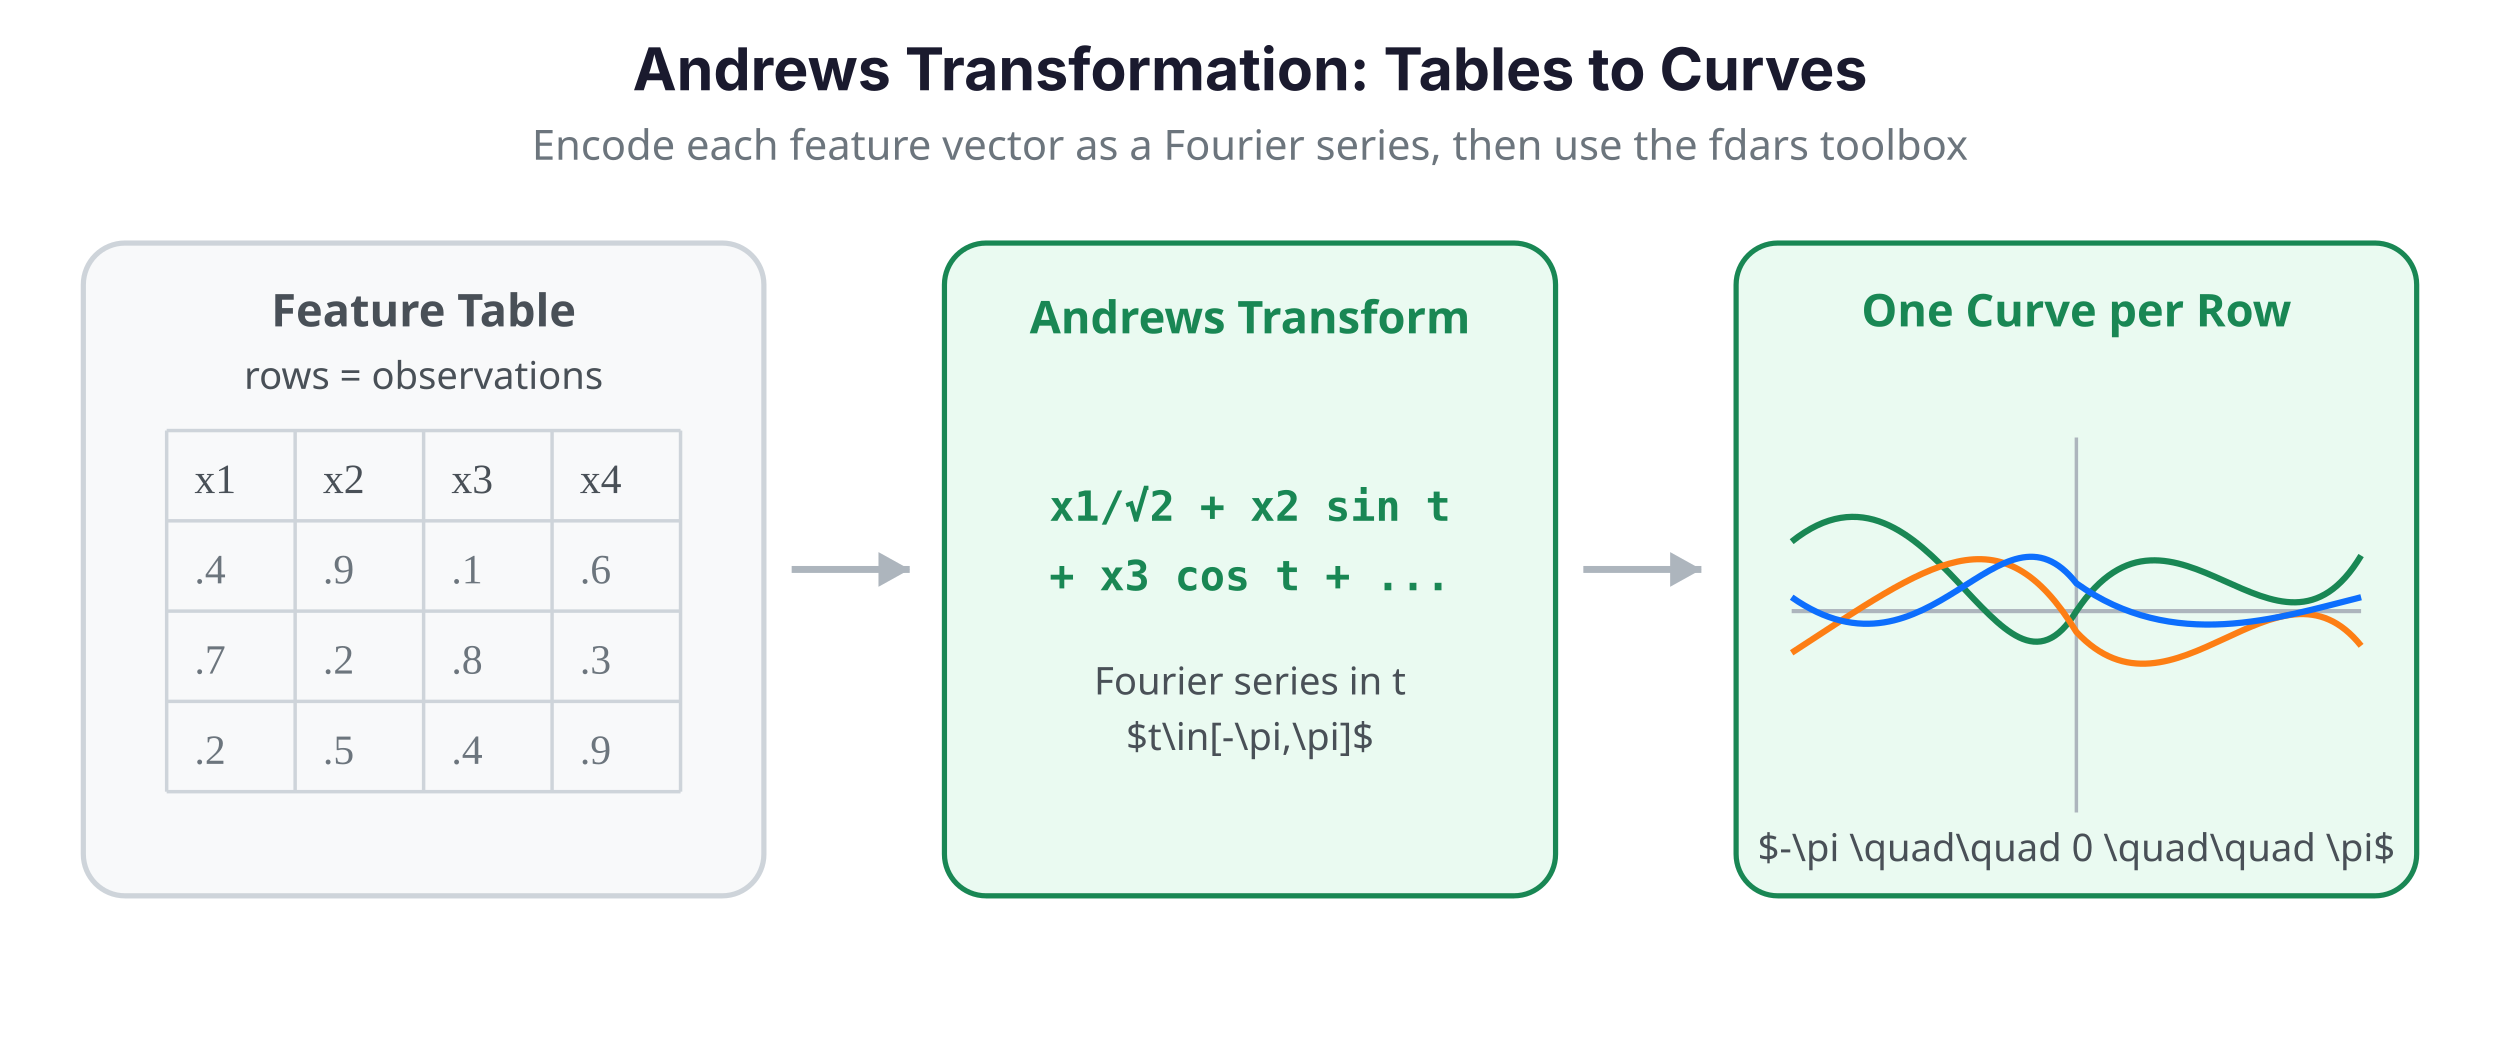
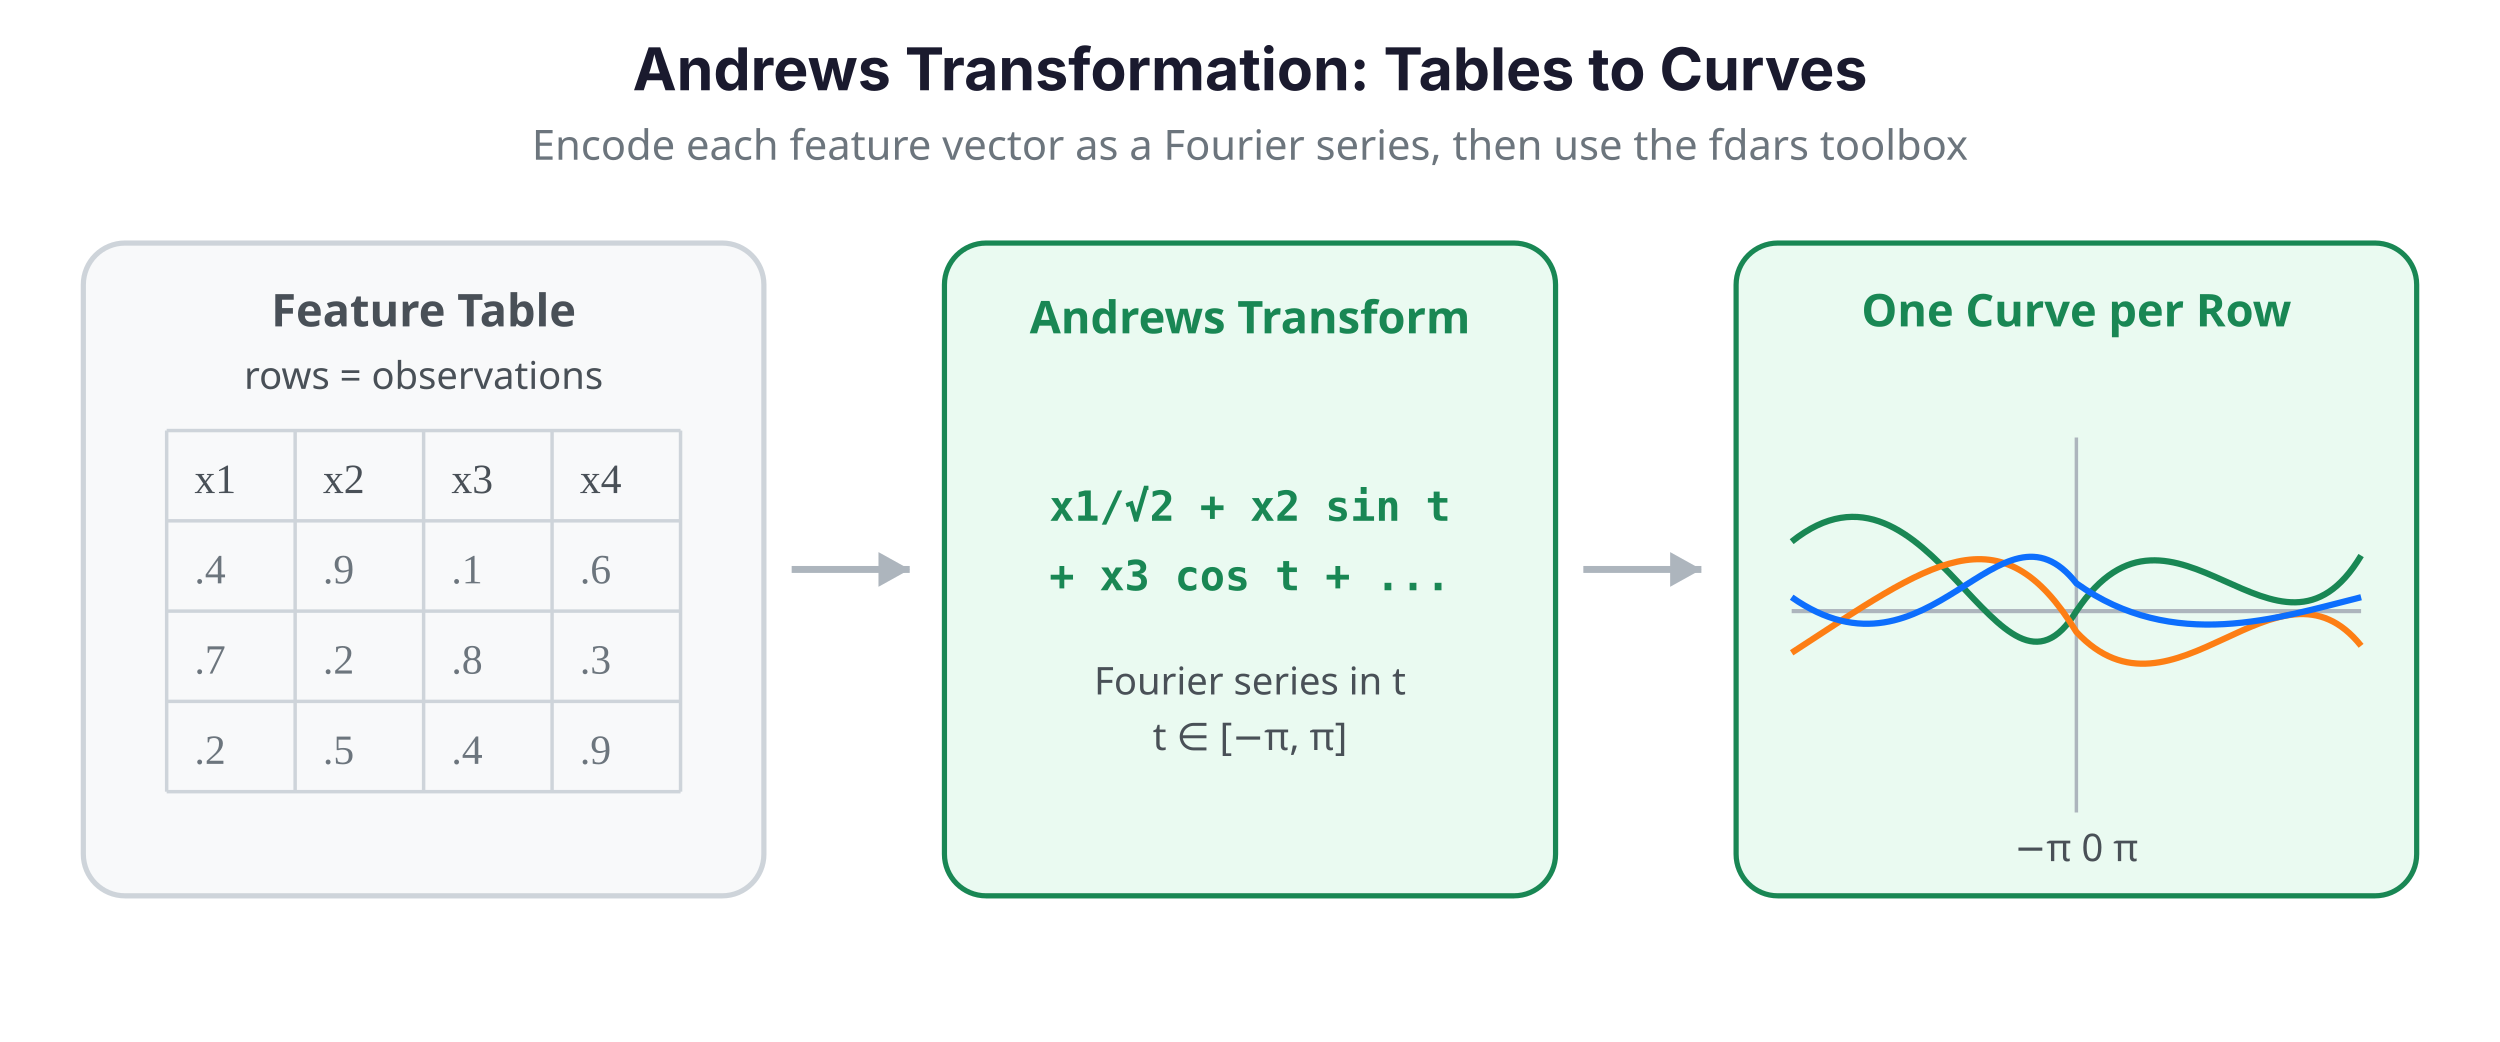
<svg xmlns="http://www.w3.org/2000/svg" viewBox="0 0 720 300" fill="none" role="img" aria-label="Andrews transformation: from feature tables to curves">
  <style>
    .ttl{font:700 17px system-ui,-apple-system,sans-serif;fill:#1a1a2e}
    .sub{font:400 12px system-ui,sans-serif;fill:#6c757d}
    .lab{font:700 13px system-ui,sans-serif}
    .sm{font:400 11px system-ui,sans-serif;fill:#495057}
    .mono{font:600 12px ui-monospace,monospace}
  </style>
  <text class="ttl" x="360" y="26" text-anchor="middle">Andrews Transformation: Tables to Curves</text>
  <text class="sub" x="360" y="46" text-anchor="middle">Encode each feature vector as a Fourier series, then use the fdars toolbox</text>
  <rect x="24" y="70" width="196" height="188" rx="12" fill="#f8f9fa" stroke="#ced4da" stroke-width="1.5" />
  <text class="lab" x="122" y="94" text-anchor="middle" fill="#495057">Feature Table</text>
  <text class="sm" x="122" y="112" text-anchor="middle">rows = observations</text>
  <g transform="translate(48,124)">
    <g stroke="#ced4da" stroke-width="1">
      <line x1="0" y1="0" x2="148" y2="0" />
      <line x1="0" y1="26" x2="148" y2="26" />
      <line x1="0" y1="52" x2="148" y2="52" />
      <line x1="0" y1="78" x2="148" y2="78" />
      <line x1="0" y1="104" x2="148" y2="104" />
      <line x1="0" y1="0" x2="0" y2="104" />
      <line x1="37" y1="0" x2="37" y2="104" />
      <line x1="74" y1="0" x2="74" y2="104" />
      <line x1="111" y1="0" x2="111" y2="104" />
      <line x1="148" y1="0" x2="148" y2="104" />
    </g>
    <g font="600 10px ui-monospace,monospace" fill="#495057">
      <text x="8" y="18">x1</text>
      <text x="45" y="18">x2</text>
      <text x="82" y="18">x3</text>
      <text x="119" y="18">x4</text>
    </g>
    <g fill="#6c757d" font="400 9px ui-monospace,monospace">
      <text x="8" y="44">.4</text>
      <text x="45" y="44">.9</text>
      <text x="82" y="44">.1</text>
      <text x="119" y="44">.6</text>
      <text x="8" y="70">.7</text>
      <text x="45" y="70">.2</text>
      <text x="82" y="70">.8</text>
      <text x="119" y="70">.3</text>
      <text x="8" y="96">.2</text>
      <text x="45" y="96">.5</text>
      <text x="82" y="96">.4</text>
      <text x="119" y="96">.9</text>
    </g>
  </g>
  <path d="M228 164 h34" stroke="#adb5bd" stroke-width="2" />
  <path d="M262 164 l-9 -5 v10 z" fill="#adb5bd" />
  <rect x="272" y="70" width="176" height="188" rx="12" fill="#eafaf1" stroke="#198754" stroke-width="1.5" />
  <text class="lab" x="360" y="96" text-anchor="middle" fill="#198754">Andrews Transform</text>
  <text class="mono" x="360" y="150" text-anchor="middle" fill="#198754" font-size="11">x1/√2 + x2 sin t</text>
  <text class="mono" x="360" y="170" text-anchor="middle" fill="#198754" font-size="11">+ x3 cos t + ...</text>
  <text class="sm" x="360" y="200" text-anchor="middle" font-size="10">Fourier series in t</text>
-   <text class="sm" x="360" y="216" text-anchor="middle" font-size="10">$t\in[-\pi,\pi]$</text>
+   <text class="sm" x="360" y="216" text-anchor="middle" font-size="10">t ∈ [−π, π]</text>
  <path d="M456 164 h34" stroke="#adb5bd" stroke-width="2" />
  <path d="M490 164 l-9 -5 v10 z" fill="#adb5bd" />
  <rect x="500" y="70" width="196" height="188" rx="12" fill="#eafaf1" stroke="#198754" stroke-width="1.5" />
  <text class="lab" x="598" y="94" text-anchor="middle" fill="#198754">One Curve per Row</text>
  <g transform="translate(516,116)">
    <line x1="0" y1="60" x2="164" y2="60" stroke="#adb5bd" stroke-width="1.2" />
    <line x1="82" y1="10" x2="82" y2="118" stroke="#adb5bd" stroke-width="1" />
    <path d="M0 40 C40 8 60 96 82 60 C110 18 140 84 164 44" stroke="#198754" stroke-width="1.8" />
    <path d="M0 72 C40 46 60 30 82 66 C110 96 140 40 164 70" stroke="#fd7e14" stroke-width="1.8" />
    <path d="M0 56 C40 84 60 24 82 52 C110 72 140 62 164 56" stroke="#0d6efd" stroke-width="1.8" />
-     <text class="sm" x="82" y="132" text-anchor="middle" font-size="9">$-\pi \quad\quad 0 \quad\quad \pi$</text>
+     <text class="sm" x="82" y="132" text-anchor="middle" font-size="9">−π      0      π</text>
  </g>
</svg>
